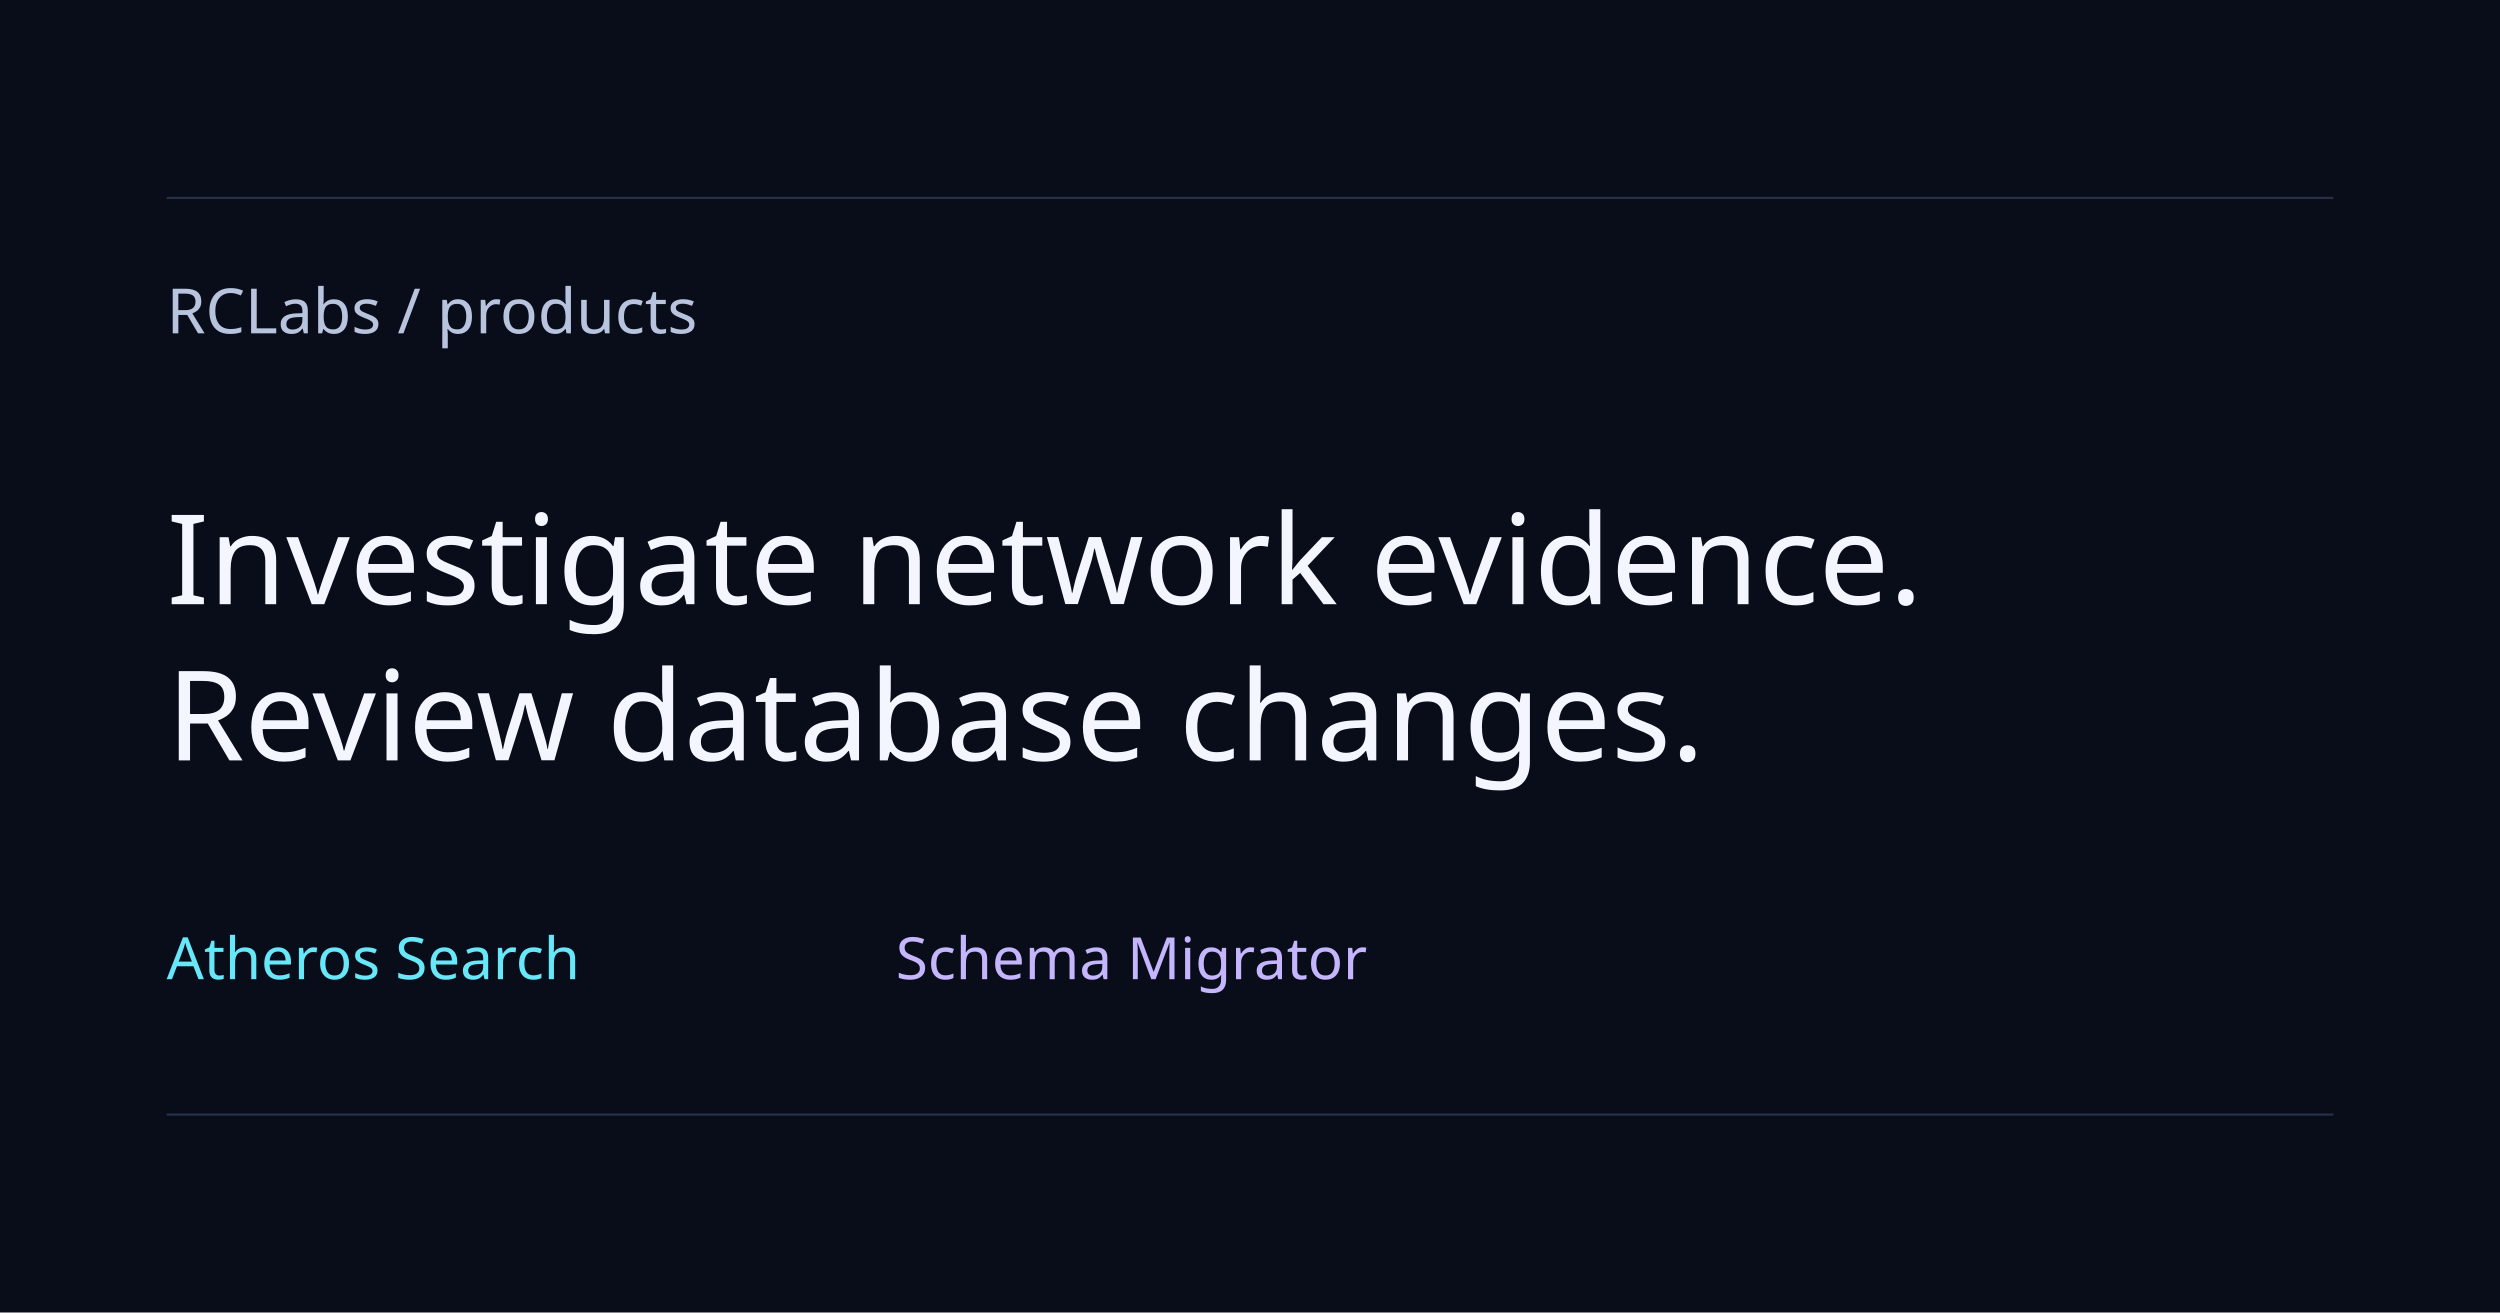
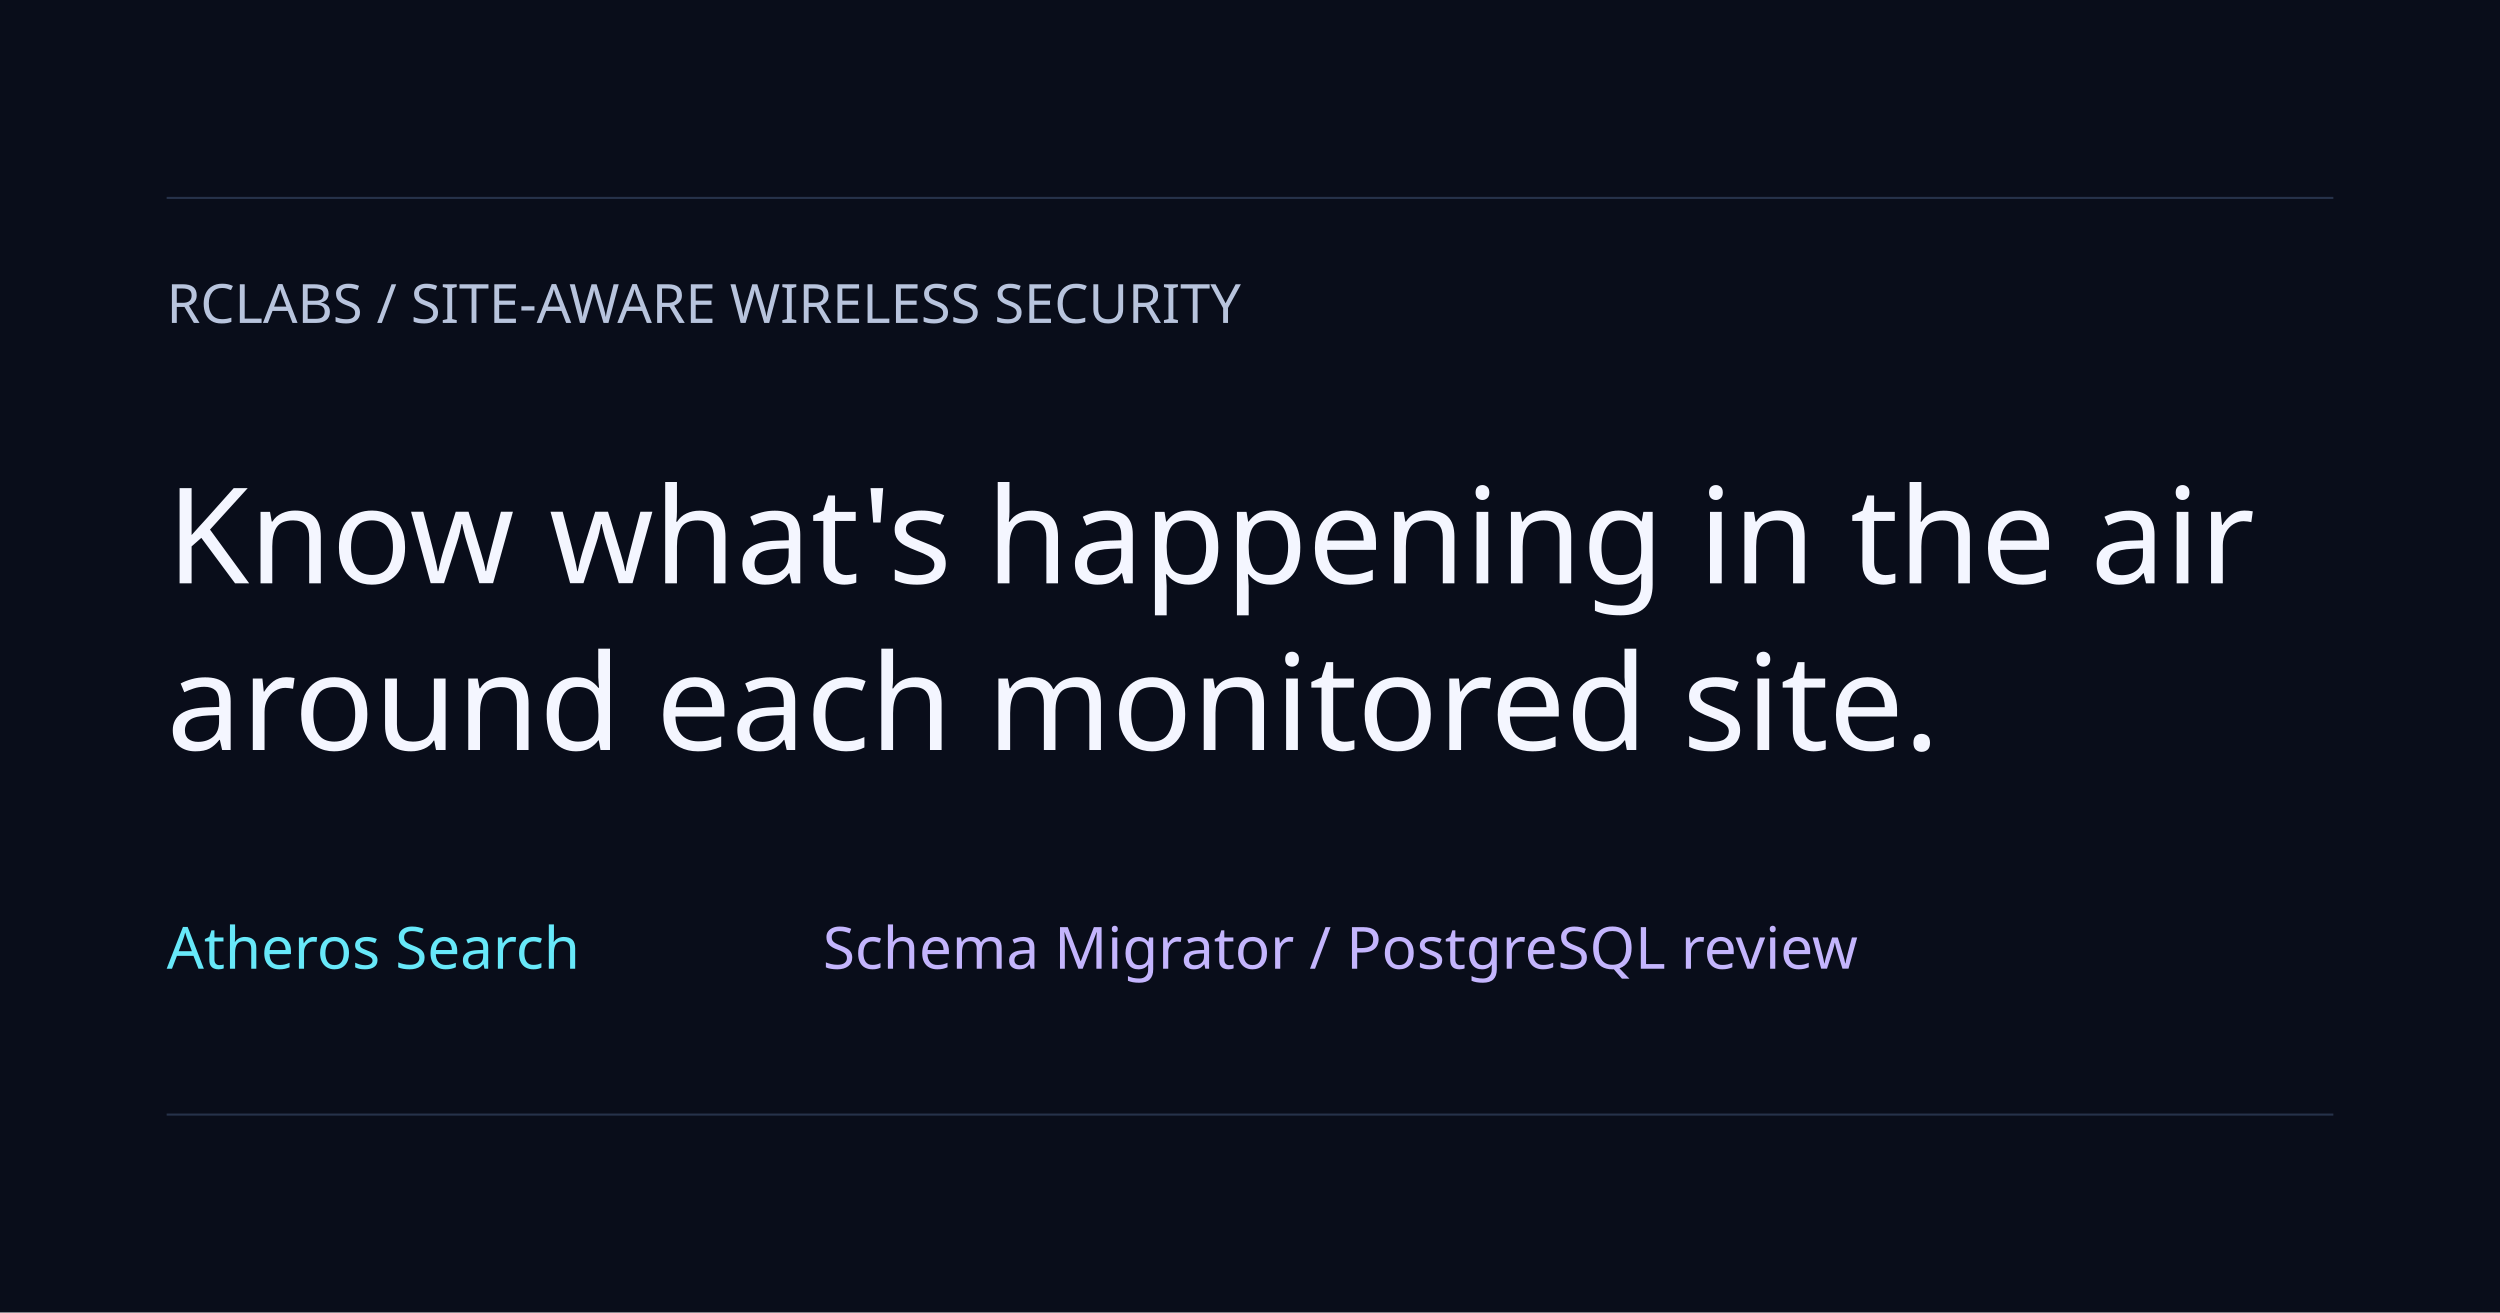
<svg xmlns="http://www.w3.org/2000/svg" width="1200" height="630" viewBox="0 0 1200 630">
  <rect width="1200" height="630" fill="#090D1A" />
  <path d="M80 95h1040M80 535h1040" stroke="#26324A" />
  <g font-family="sans-serif" fill="#F4F6FF">
-     <text x="80" y="160" font-size="30" fill="#B8C4DD">RCLabs / products</text>
-     <text x="80" y="290" font-size="60">Investigate network evidence.</text>
-     <text x="80" y="365" font-size="60">Review database changes.</text>
-     <text x="80" y="470" font-size="28" fill="#67E8F9">Atheros Search</text>
-     <text x="430" y="470" font-size="28" fill="#C4B5FD">Schema Migrator</text>
+     <text x="80" y="155" font-size="26" fill="#B8C4DD">RCLABS / SITE-AWARE WIRELESS SECURITY</text>
+     <text x="80" y="280" font-size="64">Know what's happening in the air</text>
+     <text x="80" y="360" font-size="64">around each monitored site.</text>
+     <text x="80" y="465" font-size="28" fill="#67E8F9">Atheros Search</text>
+     <text x="395" y="465" font-size="28" fill="#C4B5FD">Schema Migrator / PostgreSQL review</text>
  </g>
</svg>
